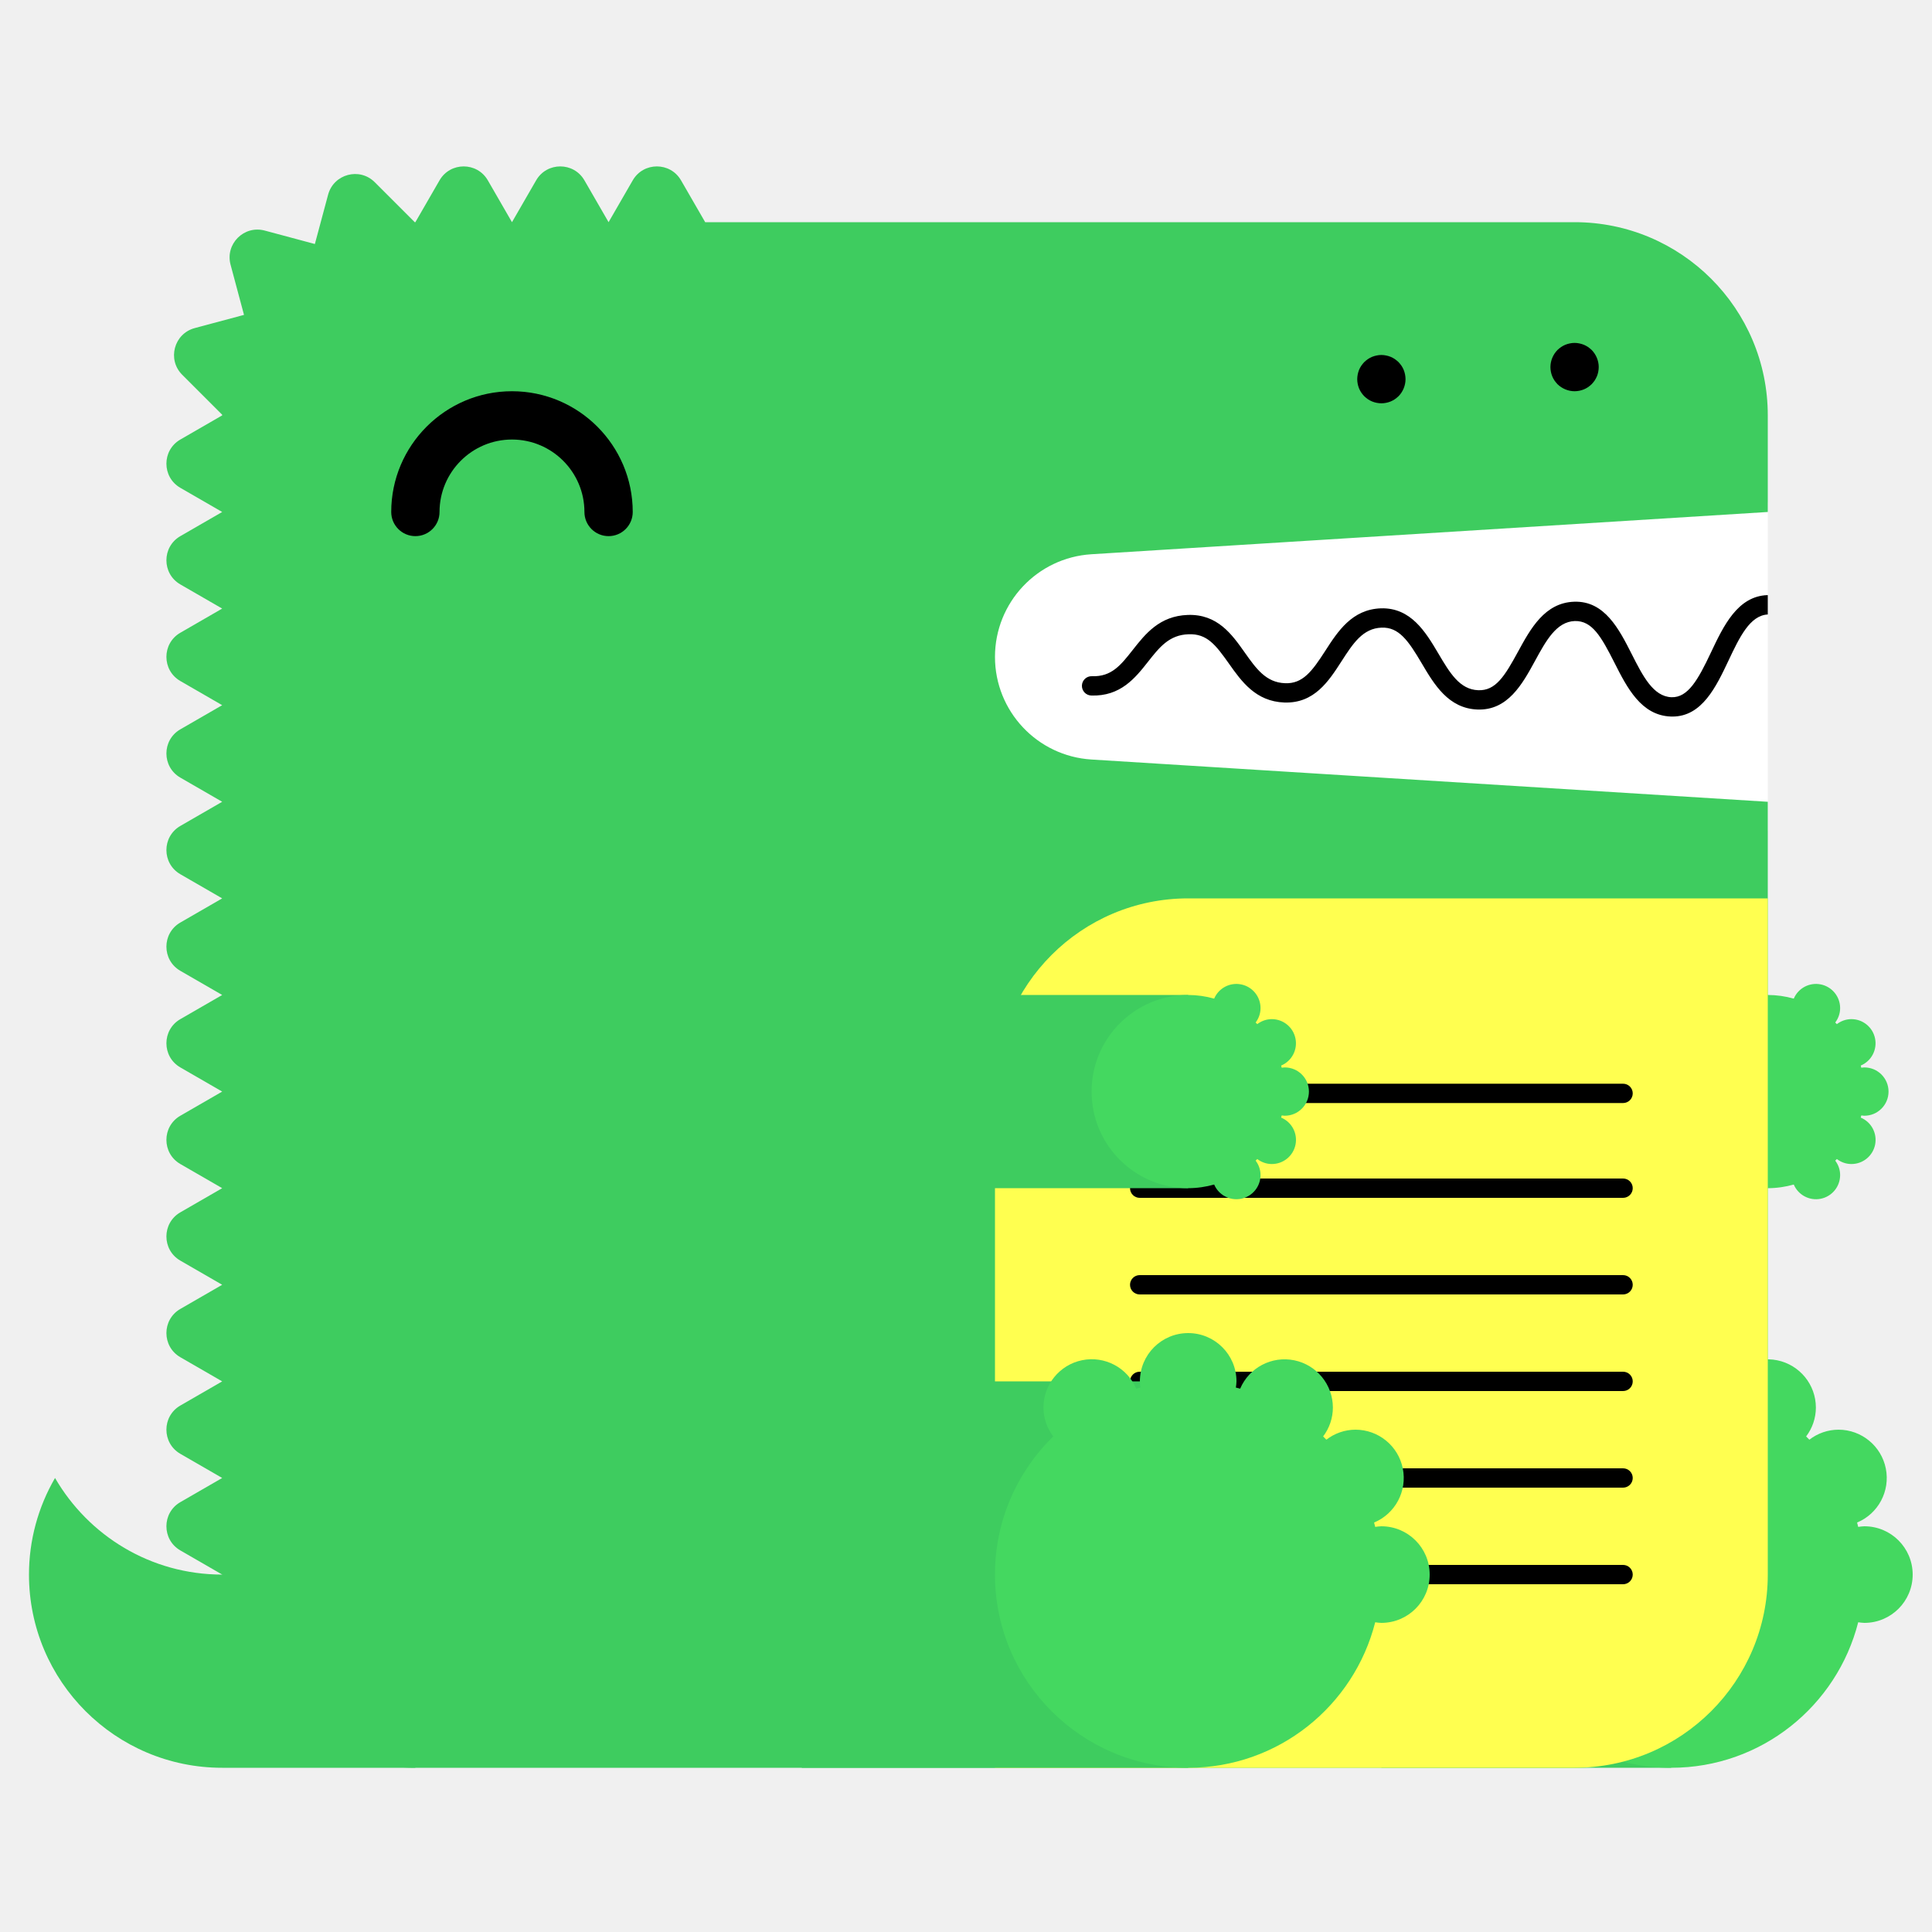
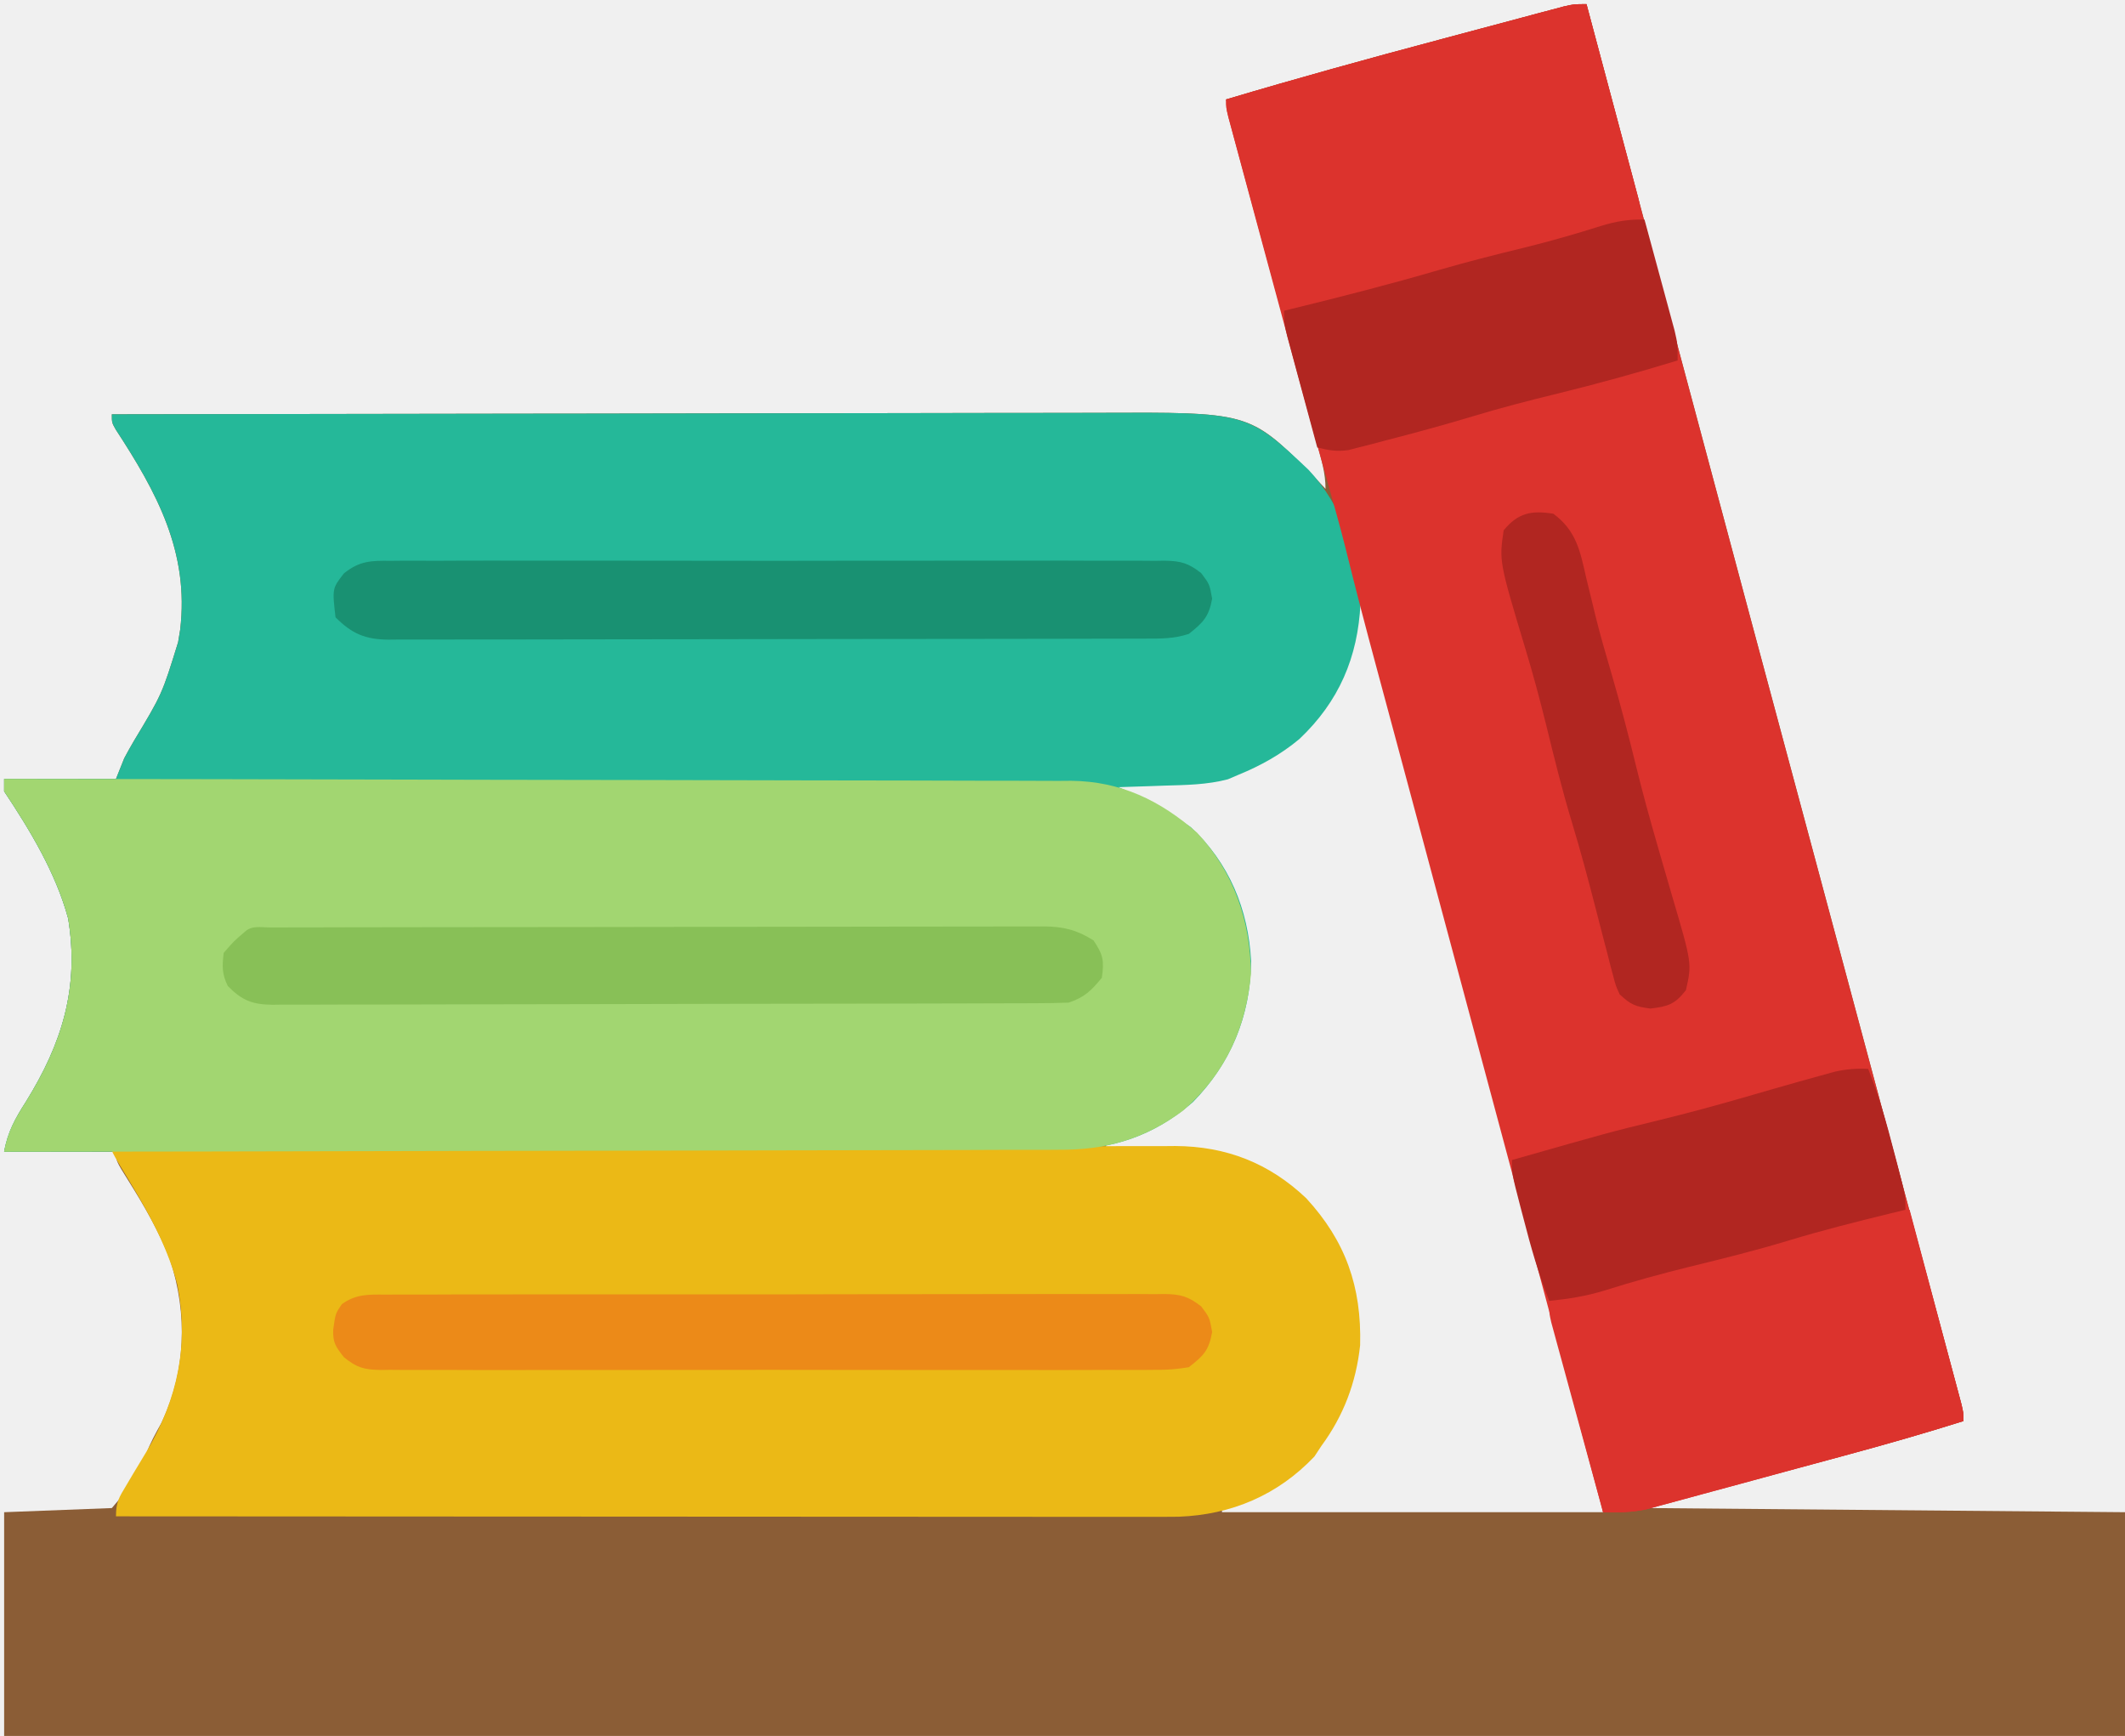
- <svg xmlns="http://www.w3.org/2000/svg" width="200" height="200" viewBox="0 0 200 200">
-   <g fill="none" fill-rule="evenodd">
-     <path fill="#FFF" d="M99 52h84v34H99z" />
-     <path d="M23 163c-7.398 0-13.843-4.027-17.303-10A19.886 19.886 0 0 0 3 163c0 11.046 8.954 20 20 20h20v-20H23z" fill="#3ECC5F" />
-     <path d="M112.98 57.376L183 53V43c0-11.046-8.954-20-20-20H73l-2.5-4.33c-1.112-1.925-3.889-1.925-5 0L63 23l-2.5-4.33c-1.111-1.925-3.889-1.925-5 0L53 23l-2.5-4.33c-1.111-1.925-3.889-1.925-5 0L43 23c-.022 0-.042.003-.065.003l-4.142-4.141c-1.57-1.571-4.252-.853-4.828 1.294l-1.369 5.104-5.192-1.392c-2.148-.575-4.111 1.389-3.535 3.536l1.39 5.193-5.102 1.367c-2.148.576-2.867 3.259-1.296 4.83l4.142 4.142c0 .021-.003.042-.003.064l-4.33 2.5c-1.925 1.111-1.925 3.889 0 5L23 53l-4.33 2.5c-1.925 1.111-1.925 3.889 0 5L23 63l-4.33 2.5c-1.925 1.111-1.925 3.889 0 5L23 73l-4.33 2.5c-1.925 1.111-1.925 3.889 0 5L23 83l-4.33 2.5c-1.925 1.111-1.925 3.889 0 5L23 93l-4.33 2.5c-1.925 1.111-1.925 3.889 0 5L23 103l-4.33 2.5c-1.925 1.111-1.925 3.889 0 5L23 113l-4.33 2.5c-1.925 1.111-1.925 3.889 0 5L23 123l-4.33 2.5c-1.925 1.111-1.925 3.889 0 5L23 133l-4.33 2.5c-1.925 1.111-1.925 3.889 0 5L23 143l-4.33 2.5c-1.925 1.111-1.925 3.889 0 5L23 153l-4.33 2.5c-1.925 1.111-1.925 3.889 0 5L23 163c0 11.046 8.954 20 20 20h120c11.046 0 20-8.954 20-20V83l-70.02-4.376A10.645 10.645 0 0 1 103 68c0-5.621 4.37-10.273 9.98-10.624" fill="#3ECC5F" />
-     <path fill="#3ECC5F" d="M143 183h30v-40h-30z" />
-     <path d="M193 158c-.219 0-.428.037-.639.064-.038-.15-.074-.301-.116-.451A5 5 0 0 0 190.32 148a4.96 4.96 0 0 0-3.016 1.036 26.531 26.531 0 0 0-.335-.336 4.955 4.955 0 0 0 1.011-2.987 5 5 0 0 0-9.599-1.959c-.148-.042-.297-.077-.445-.115.027-.211.064-.42.064-.639a5 5 0 0 0-5-5 5 5 0 0 0-5 5c0 .219.037.428.064.639-.148.038-.297.073-.445.115a4.998 4.998 0 0 0-9.599 1.959c0 1.125.384 2.151 1.011 2.987-3.717 3.632-6.031 8.693-6.031 14.3 0 11.046 8.954 20 20 20 9.339 0 17.16-6.41 19.361-15.064.211.027.42.064.639.064a5 5 0 0 0 5-5 5 5 0 0 0-5-5" fill="#44D860" />
-     <path fill="#3ECC5F" d="M153 123h30v-20h-30z" />
-     <path d="M193 115.5a2.5 2.5 0 1 0 0-5c-.109 0-.214.019-.319.032-.02-.075-.037-.15-.058-.225a2.501 2.501 0 0 0-.963-4.807c-.569 0-1.088.197-1.508.518a6.653 6.653 0 0 0-.168-.168c.314-.417.506-.931.506-1.494a2.5 2.5 0 0 0-4.8-.979A9.987 9.987 0 0 0 183 103c-5.522 0-10 4.478-10 10s4.478 10 10 10c.934 0 1.833-.138 2.69-.377a2.5 2.5 0 0 0 4.8-.979c0-.563-.192-1.077-.506-1.494.057-.055.113-.111.168-.168.42.321.939.518 1.508.518a2.5 2.5 0 0 0 .963-4.807c.021-.074.038-.15.058-.225.105.013.21.032.319.032" fill="#44D860" />
-     <path d="M63 55.5a2.5 2.5 0 0 1-2.5-2.5c0-4.136-3.364-7.5-7.5-7.5s-7.5 3.364-7.5 7.5a2.5 2.5 0 1 1-5 0c0-6.893 5.607-12.5 12.5-12.5S65.5 46.107 65.5 53a2.5 2.5 0 0 1-2.5 2.5" fill="#000" />
-     <path d="M103 183h60c11.046 0 20-8.954 20-20V93h-60c-11.046 0-20 8.954-20 20v70z" fill="#FFFF50" />
-     <path d="M168.02 124h-50.04a1 1 0 1 1 0-2h50.04a1 1 0 1 1 0 2m0 20h-50.04a1 1 0 1 1 0-2h50.04a1 1 0 1 1 0 2m0 20h-50.04a1 1 0 1 1 0-2h50.04a1 1 0 1 1 0 2m0-49.814h-50.04a1 1 0 1 1 0-2h50.04a1 1 0 1 1 0 2m0 19.814h-50.04a1 1 0 1 1 0-2h50.04a1 1 0 1 1 0 2m0 20h-50.04a1 1 0 1 1 0-2h50.04a1 1 0 1 1 0 2M183 61.611c-.012 0-.022-.006-.034-.005-3.09.105-4.552 3.196-5.842 5.923-1.346 2.85-2.387 4.703-4.093 4.647-1.889-.068-2.969-2.202-4.113-4.46-1.314-2.594-2.814-5.536-5.963-5.426-3.046.104-4.513 2.794-5.807 5.167-1.377 2.528-2.314 4.065-4.121 3.994-1.927-.07-2.951-1.805-4.136-3.813-1.321-2.236-2.848-4.75-5.936-4.664-2.994.103-4.465 2.385-5.763 4.4-1.373 2.13-2.335 3.428-4.165 3.351-1.973-.07-2.992-1.51-4.171-3.177-1.324-1.873-2.816-3.993-5.895-3.89-2.928.1-4.399 1.97-5.696 3.618-1.232 1.564-2.194 2.802-4.229 2.724a1 1 0 0 0-.072 2c3.017.101 4.545-1.8 5.872-3.487 1.177-1.496 2.193-2.787 4.193-2.855 1.926-.082 2.829 1.115 4.195 3.045 1.297 1.834 2.769 3.914 5.731 4.021 3.103.104 4.596-2.215 5.918-4.267 1.182-1.834 2.202-3.417 4.15-3.484 1.793-.067 2.769 1.35 4.145 3.681 1.297 2.197 2.766 4.686 5.787 4.796 3.125.108 4.634-2.62 5.949-5.035 1.139-2.088 2.214-4.06 4.119-4.126 1.793-.042 2.728 1.595 4.111 4.33 1.292 2.553 2.757 5.445 5.825 5.556l.169.003c3.064 0 4.518-3.075 5.805-5.794 1.139-2.41 2.217-4.68 4.067-4.773v-2z" fill="#000" />
-     <path fill="#3ECC5F" d="M83 183h40v-40H83z" />
-     <path d="M143 158c-.219 0-.428.037-.639.064-.038-.15-.074-.301-.116-.451A5 5 0 0 0 140.32 148a4.96 4.96 0 0 0-3.016 1.036 26.531 26.531 0 0 0-.335-.336 4.955 4.955 0 0 0 1.011-2.987 5 5 0 0 0-9.599-1.959c-.148-.042-.297-.077-.445-.115.027-.211.064-.42.064-.639a5 5 0 0 0-5-5 5 5 0 0 0-5 5c0 .219.037.428.064.639-.148.038-.297.073-.445.115a4.998 4.998 0 0 0-9.599 1.959c0 1.125.384 2.151 1.011 2.987-3.717 3.632-6.031 8.693-6.031 14.3 0 11.046 8.954 20 20 20 9.339 0 17.16-6.41 19.361-15.064.211.027.42.064.639.064a5 5 0 0 0 5-5 5 5 0 0 0-5-5" fill="#44D860" />
-     <path fill="#3ECC5F" d="M83 123h40v-20H83z" />
-     <path d="M133 115.5a2.5 2.5 0 1 0 0-5c-.109 0-.214.019-.319.032-.02-.075-.037-.15-.058-.225a2.501 2.501 0 0 0-.963-4.807c-.569 0-1.088.197-1.508.518a6.653 6.653 0 0 0-.168-.168c.314-.417.506-.931.506-1.494a2.5 2.5 0 0 0-4.8-.979A9.987 9.987 0 0 0 123 103c-5.522 0-10 4.478-10 10s4.478 10 10 10c.934 0 1.833-.138 2.69-.377a2.5 2.5 0 0 0 4.8-.979c0-.563-.192-1.077-.506-1.494.057-.055.113-.111.168-.168.42.321.939.518 1.508.518a2.5 2.5 0 0 0 .963-4.807c.021-.074.038-.15.058-.225.105.013.21.032.319.032" fill="#44D860" />
-     <path d="M143 41.75c-.16 0-.33-.02-.49-.05a2.52 2.52 0 0 1-.47-.14c-.15-.06-.29-.14-.431-.23-.13-.09-.259-.2-.38-.31-.109-.12-.219-.24-.309-.38s-.17-.28-.231-.43a2.619 2.619 0 0 1-.189-.96c0-.16.02-.33.05-.49.03-.16.08-.31.139-.47.061-.15.141-.29.231-.43.09-.13.2-.26.309-.38.121-.11.25-.22.38-.31.141-.09.281-.17.431-.23.149-.06.31-.11.47-.14.32-.07.65-.07.98 0 .159.03.32.08.47.14.149.06.29.14.43.23.13.09.259.2.38.31.11.12.22.25.31.38.09.14.17.28.23.43.06.16.11.31.14.47.029.16.05.33.05.49 0 .66-.271 1.31-.73 1.77-.121.11-.25.22-.38.31-.14.09-.281.17-.43.23a2.565 2.565 0 0 1-.96.19m20-1.25c-.66 0-1.3-.27-1.771-.73a3.802 3.802 0 0 1-.309-.38c-.09-.14-.17-.28-.231-.43a2.619 2.619 0 0 1-.189-.96c0-.66.27-1.3.729-1.77.121-.11.25-.22.38-.31.141-.09.281-.17.431-.23.149-.06.31-.11.47-.14.32-.07.66-.07.98 0 .159.03.32.08.47.14.149.06.29.14.43.23.13.09.259.2.38.31.459.47.73 1.11.73 1.77 0 .16-.021.33-.05.49-.03.16-.08.32-.14.47-.07.15-.14.29-.23.43-.09.13-.2.26-.31.38-.121.11-.25.22-.38.31-.14.09-.281.17-.43.23a2.565 2.565 0 0 1-.96.19" fill="#000" />
-   </g>
+ <svg xmlns="http://www.w3.org/2000/svg" version="1.1" width="513" height="419">
+   <path d="M0 0 C0.302 1.133 0.604 2.267 0.915 3.434 C20.099 75.448 20.099 75.448 39.375 147.438 C39.705 148.666 39.705 148.666 40.041 149.919 C42.252 158.152 44.463 166.385 46.674 174.618 C49.645 185.677 52.614 196.737 55.582 207.797 C55.814 208.662 56.047 209.528 56.286 210.419 C58.829 219.897 61.372 229.375 63.914 238.853 C64.137 239.686 64.361 240.519 64.591 241.377 C65.489 244.724 66.386 248.072 67.284 251.419 C70.025 261.64 72.768 271.86 75.514 282.079 C77.327 288.827 79.139 295.575 80.949 302.323 C82.011 306.283 83.075 310.243 84.14 314.202 C85.121 317.848 86.1 321.494 87.076 325.14 C87.434 326.472 87.792 327.803 88.151 329.135 C88.638 330.941 89.121 332.749 89.605 334.557 C89.876 335.566 90.147 336.576 90.427 337.616 C91 340 91 340 91 342 C81.709 344.933 72.359 347.589 62.949 350.109 C61.724 350.44 60.498 350.77 59.236 351.11 C54.72 352.326 50.204 353.538 45.688 354.75 C35.561 357.473 25.434 360.195 15 363 C52.95 363.33 90.9 363.66 130 364 C130 381.82 130 399.64 130 418 C-38.96 418 -207.92 418 -382 418 C-382 400.18 -382 382.36 -382 364 C-373.42 363.67 -364.84 363.34 -356 363 C-350.709 356.778 -350.709 356.778 -347.692 349.899 C-346.74 347.287 -345.406 344.929 -344.062 342.5 C-338.082 329.942 -337.679 316.283 -341.934 303.109 C-344.578 296.265 -348.164 290.094 -352.053 283.899 C-355 279.189 -355 279.189 -355 277 C-363.91 277 -372.82 277 -382 277 C-381.019 272.095 -379.372 269.034 -376.75 264.938 C-368.007 250.841 -363.809 237.333 -366.543 220.695 C-369.514 209.732 -375.726 199.411 -382 190 C-382 189.01 -382 188.02 -382 187 C-373.09 187 -364.18 187 -355 187 C-354.34 185.35 -353.68 183.7 -353 182 C-352.269 180.627 -351.509 179.268 -350.723 177.926 C-343.881 166.56 -343.881 166.56 -340 154 C-339.758 152.534 -339.758 152.534 -339.512 151.039 C-337.261 132.258 -345.159 117.832 -355.069 102.662 C-356 101 -356 101 -356 99 C-323.116 98.931 -290.232 98.878 -257.348 98.847 C-253.46 98.843 -249.573 98.839 -245.685 98.835 C-244.911 98.834 -244.137 98.834 -243.34 98.833 C-230.83 98.82 -218.32 98.796 -205.811 98.769 C-192.962 98.74 -180.114 98.724 -167.266 98.718 C-159.346 98.714 -151.426 98.701 -143.506 98.676 C-137.42 98.658 -131.334 98.657 -125.248 98.661 C-122.761 98.66 -120.274 98.654 -117.786 98.642 C-81.427 98.482 -81.427 98.482 -66.875 112.875 C-65.573 114.24 -64.277 115.612 -63 117 C-63 113.224 -64.001 109.889 -64.988 106.275 C-65.199 105.489 -65.411 104.703 -65.628 103.894 C-66.329 101.29 -67.036 98.688 -67.742 96.086 C-68.231 94.273 -68.719 92.461 -69.208 90.648 C-70.496 85.867 -71.788 81.086 -73.082 76.307 C-75.146 68.677 -77.206 61.047 -79.262 53.416 C-79.979 50.758 -80.699 48.102 -81.419 45.445 C-81.864 43.797 -82.309 42.149 -82.753 40.501 C-82.952 39.772 -83.15 39.042 -83.355 38.29 C-84.719 33.224 -85.899 28.13 -87 23 C-69.98 17.933 -52.88 13.2 -35.719 8.636 C-32.302 7.727 -28.887 6.812 -25.472 5.896 C-22.174 5.012 -18.874 4.133 -15.574 3.254 C-14.353 2.926 -13.131 2.598 -11.872 2.26 C-10.187 1.813 -10.187 1.813 -8.468 1.358 C-7.481 1.095 -6.494 0.831 -5.477 0.56 C-3 0 -3 0 0 0 Z M-55 144 C-55.208 145.172 -55.415 146.344 -55.629 147.551 C-58.186 160.975 -62.272 171.936 -74 180 C-81.087 184.12 -87.989 187.168 -96.273 187.414 C-97.427 187.453 -98.581 187.491 -99.77 187.531 C-100.959 187.562 -102.149 187.593 -103.375 187.625 C-104.588 187.664 -105.801 187.702 -107.051 187.742 C-110.034 187.836 -113.017 187.922 -116 188 C-113.515 189.656 -111.409 190.737 -108.688 191.875 C-96.154 197.38 -89.098 206.51 -83.812 218.75 C-80.705 231.182 -81.995 243.635 -88 255 C-94.758 265.641 -103.979 271.65 -116 275 C-116 275.33 -116 275.66 -116 276 C-115.295 276.015 -114.59 276.029 -113.864 276.044 C-110.617 276.119 -107.371 276.216 -104.125 276.312 C-102.462 276.346 -102.462 276.346 -100.766 276.381 C-87.975 276.795 -76.685 279.928 -67.633 289.504 C-59.121 299.964 -55.289 310.061 -55.648 323.695 C-56.994 336.347 -62.177 346.282 -71.742 354.496 C-76.757 358.534 -81.941 360.889 -88 363 C-88 363.33 -88 363.66 -88 364 C-57.64 364 -27.28 364 4 364 C2.821 357.516 1.704 351.454 0.011 345.158 C-0.274 344.092 -0.274 344.092 -0.564 343.005 C-1.19 340.668 -1.821 338.332 -2.453 335.996 C-2.906 334.308 -3.359 332.62 -3.811 330.932 C-5.031 326.381 -6.257 321.831 -7.484 317.282 C-8.775 312.488 -10.062 307.693 -11.349 302.898 C-13.49 294.92 -15.635 286.943 -17.781 278.967 C-20.871 267.485 -23.952 256.001 -27.031 244.516 C-28.002 240.894 -28.973 237.272 -29.944 233.651 C-30.18 232.772 -30.416 231.892 -30.659 230.987 C-33.078 221.963 -35.5 212.941 -37.922 203.918 C-41.663 189.983 -45.402 176.048 -49.141 162.113 C-49.387 161.196 -49.633 160.279 -49.886 159.335 C-51.257 154.223 -52.629 149.112 -54 144 C-54.33 144 -54.66 144 -55 144 Z " fill="#8B5D36" transform="translate(383,1)" />
+   <path d="M0 0 C32.884 -0.069 65.768 -0.122 98.652 -0.153 C102.54 -0.157 106.427 -0.161 110.315 -0.165 C111.089 -0.166 111.863 -0.166 112.66 -0.167 C125.17 -0.18 137.68 -0.204 150.189 -0.231 C163.038 -0.26 175.886 -0.276 188.734 -0.282 C196.654 -0.286 204.574 -0.299 212.494 -0.324 C218.58 -0.342 224.666 -0.343 230.752 -0.339 C233.239 -0.34 235.726 -0.346 238.214 -0.358 C274.146 -0.516 274.146 -0.516 288.875 13.375 C296.95 21.933 301.08 33.87 301.438 45.625 C300.826 58.663 296.217 69.368 286.688 78.375 C282.198 82.114 277.395 84.787 272 87 C271.156 87.361 270.311 87.722 269.441 88.094 C264.371 89.429 259.349 89.471 254.125 89.625 C252.52 89.683 252.52 89.683 250.883 89.742 C248.255 89.836 245.628 89.922 243 90 C243.612 90.266 244.224 90.531 244.854 90.805 C245.66 91.158 246.466 91.511 247.297 91.875 C248.094 92.223 248.892 92.571 249.714 92.93 C252.711 94.333 255.326 96.056 258 98 C258.804 98.536 259.609 99.073 260.438 99.625 C269.732 108.239 274.372 119.496 275.035 132.023 C274.879 145.206 270.174 156.572 261 166 C251.44 174.292 241.108 177.616 228.579 177.519 C227.483 177.526 226.388 177.534 225.259 177.542 C221.617 177.562 217.975 177.554 214.333 177.546 C211.711 177.555 209.089 177.565 206.466 177.577 C200.836 177.6 195.205 177.609 189.575 177.608 C181.434 177.606 173.294 177.627 165.153 177.652 C151.943 177.693 138.733 177.717 125.523 177.729 C112.696 177.741 99.87 177.761 87.043 177.792 C85.856 177.795 85.856 177.795 84.644 177.798 C80.672 177.808 76.701 177.818 72.729 177.828 C39.819 177.911 6.91 177.965 -26 178 C-25.213 173.28 -23.3 169.921 -20.75 165.938 C-12.007 151.841 -7.809 138.333 -10.543 121.695 C-13.514 110.732 -19.726 100.411 -26 91 C-26 90.01 -26 89.02 -26 88 C-17.09 88 -8.18 88 1 88 C1.66 86.35 2.32 84.7 3 83 C3.731 81.627 4.491 80.268 5.277 78.926 C12.119 67.56 12.119 67.56 16 55 C16.161 54.023 16.322 53.046 16.488 52.039 C18.739 33.258 10.841 18.832 0.931 3.662 C0 2 0 2 0 0 Z " fill="#25B899" transform="translate(27,100)" />
+   <path d="M0 0 C0.453 1.7 0.453 1.7 0.915 3.434 C20.099 75.448 20.099 75.448 39.375 147.438 C39.595 148.256 39.815 149.075 40.041 149.919 C42.252 158.152 44.463 166.385 46.674 174.618 C49.645 185.677 52.614 196.737 55.582 207.797 C55.814 208.662 56.047 209.528 56.286 210.419 C58.829 219.897 61.372 229.375 63.914 238.853 C64.249 240.103 64.249 240.103 64.591 241.377 C65.489 244.724 66.386 248.072 67.284 251.419 C70.025 261.64 72.768 271.86 75.514 282.079 C77.327 288.827 79.139 295.575 80.949 302.323 C82.011 306.283 83.075 310.243 84.14 314.202 C85.121 317.848 86.1 321.494 87.076 325.14 C87.434 326.472 87.792 327.803 88.151 329.135 C88.638 330.941 89.121 332.749 89.605 334.557 C89.876 335.566 90.147 336.576 90.427 337.616 C91 340 91 340 91 342 C81.497 344.996 71.937 347.724 62.32 350.328 C61.602 350.523 60.883 350.718 60.143 350.919 C56.355 351.946 52.567 352.97 48.778 353.992 C44.886 355.043 40.997 356.103 37.109 357.167 C34.092 357.989 31.073 358.804 28.054 359.616 C26.619 360.004 25.184 360.395 23.751 360.789 C21.749 361.338 19.744 361.876 17.739 362.411 C16.603 362.719 15.468 363.027 14.298 363.344 C10.787 364.042 7.57 364.115 4 364 C0.875 352.354 -2.25 340.708 -5.375 329.062 C-5.736 327.717 -5.736 327.717 -6.104 326.345 C-15.445 291.53 -24.779 256.714 -34.11 221.898 C-34.636 219.934 -35.162 217.971 -35.689 216.008 C-36.968 211.234 -38.248 206.459 -39.527 201.685 C-41.783 193.263 -44.041 184.843 -46.308 176.424 C-47.308 172.708 -48.307 168.992 -49.307 165.277 C-49.772 163.55 -50.237 161.823 -50.703 160.097 C-53.265 150.599 -55.76 141.09 -58.11 131.537 C-59.485 126.072 -61.016 120.653 -62.549 115.23 C-67.854 96.426 -72.925 77.559 -78.001 58.692 C-78.626 56.372 -79.251 54.053 -79.877 51.734 C-80.872 48.046 -81.864 44.358 -82.854 40.669 C-83.226 39.287 -83.598 37.905 -83.971 36.523 C-84.485 34.618 -84.996 32.712 -85.506 30.806 C-85.796 29.729 -86.086 28.652 -86.384 27.542 C-87 25 -87 25 -87 23 C-69.982 17.926 -52.88 13.2 -35.719 8.636 C-32.302 7.727 -28.887 6.812 -25.472 5.896 C-22.174 5.012 -18.874 4.133 -15.574 3.254 C-13.742 2.762 -13.742 2.762 -11.872 2.26 C-10.749 1.962 -9.625 1.664 -8.468 1.358 C-7.481 1.095 -6.494 0.831 -5.477 0.56 C-3 0 -3 0 0 0 Z " fill="#DC332D" transform="translate(383,1)" />
+   <path d="M0 0 C33.589 -0.069 67.178 -0.122 100.768 -0.153 C104.735 -0.157 108.703 -0.161 112.671 -0.165 C113.461 -0.166 114.251 -0.166 115.065 -0.167 C127.845 -0.18 140.626 -0.204 153.407 -0.231 C166.526 -0.26 179.646 -0.276 192.765 -0.282 C200.857 -0.286 208.949 -0.299 217.041 -0.324 C223.252 -0.342 229.462 -0.343 235.673 -0.339 C238.216 -0.34 240.76 -0.346 243.303 -0.358 C246.781 -0.373 250.259 -0.369 253.737 -0.361 C255.24 -0.374 255.24 -0.374 256.773 -0.387 C269.027 -0.31 279.375 3.719 288.332 12.211 C297.824 22.53 301.725 33.536 301.352 47.695 C300.395 56.685 297.345 64.74 292 72 C291.443 72.846 290.886 73.691 290.312 74.562 C281.474 83.879 270.27 88.618 257.564 89.091 C254.777 89.125 251.992 89.129 249.205 89.12 C248.141 89.121 247.076 89.122 245.98 89.123 C242.425 89.124 238.871 89.119 235.316 89.114 C232.764 89.113 230.211 89.113 227.658 89.114 C222.168 89.114 216.678 89.111 211.188 89.106 C203.251 89.098 195.314 89.095 187.377 89.094 C174.498 89.092 161.619 89.085 148.74 89.075 C136.232 89.066 123.725 89.059 111.217 89.055 C110.446 89.055 109.674 89.054 108.879 89.054 C105.009 89.053 101.138 89.052 97.267 89.05 C65.178 89.04 33.089 89.022 1 89 C1 85.528 1.748 84.397 3.52 81.465 C4.047 80.572 4.575 79.679 5.119 78.76 C6.233 76.904 7.35 75.049 8.471 73.197 C15.893 60.611 18.688 47.444 15.773 32.945 C13.028 22.49 7.568 13.554 2.012 4.395 C0 1 0 1 0 0 Z " fill="#EBB916" transform="translate(27,277)" />
+   <path d="M0 0 C33.7 0.036 67.399 0.093 101.099 0.178 C105.08 0.188 109.062 0.198 113.043 0.208 C114.232 0.21 114.232 0.21 115.445 0.213 C128.267 0.244 141.089 0.261 153.912 0.273 C167.075 0.286 180.239 0.313 193.402 0.355 C201.52 0.38 209.638 0.393 217.756 0.391 C223.989 0.391 230.221 0.412 236.453 0.441 C239.004 0.45 241.556 0.451 244.107 0.446 C247.598 0.439 251.088 0.457 254.579 0.481 C255.582 0.473 256.585 0.465 257.618 0.458 C269.583 0.602 279.072 5.185 288 13 C296.845 22.469 300.857 34.18 301 47 C299.871 60.173 294.695 71.326 284.645 80.043 C275.4 86.936 266.015 89.607 254.579 89.519 C253.483 89.526 252.388 89.534 251.259 89.542 C247.617 89.562 243.975 89.554 240.333 89.546 C237.711 89.555 235.089 89.565 232.466 89.577 C226.836 89.6 221.205 89.609 215.575 89.608 C207.434 89.606 199.294 89.627 191.153 89.652 C177.943 89.693 164.733 89.717 151.523 89.729 C138.696 89.741 125.87 89.761 113.043 89.792 C111.856 89.795 111.856 89.795 110.644 89.798 C106.672 89.808 102.701 89.818 98.729 89.828 C65.819 89.911 32.91 89.965 0 90 C0.787 85.28 2.7 81.921 5.25 77.938 C13.993 63.841 18.191 50.333 15.457 33.695 C12.486 22.732 6.274 12.411 0 3 C0 2.01 0 1.02 0 0 Z " fill="#A2D671" transform="translate(1,188)" />
+   <path d="M0 0 C1.855 6.941 3.706 13.883 5.554 20.825 C6.184 23.188 6.814 25.551 7.446 27.914 C8.352 31.304 9.254 34.695 10.156 38.086 C10.583 39.678 10.583 39.678 11.018 41.303 C11.278 42.283 11.538 43.264 11.807 44.275 C12.153 45.574 12.153 45.574 12.506 46.899 C13 49 13 49 13 51 C3.497 53.996 -6.063 56.724 -15.68 59.328 C-16.398 59.523 -17.117 59.718 -17.857 59.919 C-21.645 60.946 -25.433 61.97 -29.222 62.992 C-33.114 64.043 -37.003 65.103 -40.891 66.167 C-43.908 66.989 -46.927 67.804 -49.946 68.616 C-51.381 69.004 -52.816 69.395 -54.249 69.789 C-56.251 70.338 -58.256 70.876 -60.261 71.411 C-61.397 71.719 -62.532 72.027 -63.702 72.344 C-67.213 73.042 -70.43 73.115 -74 73 C-75.857 66.22 -77.708 59.439 -79.554 52.657 C-80.183 50.349 -80.814 48.041 -81.446 45.734 C-82.353 42.421 -83.255 39.107 -84.156 35.793 C-84.441 34.759 -84.725 33.724 -85.018 32.658 C-85.278 31.697 -85.538 30.737 -85.807 29.747 C-86.038 28.901 -86.269 28.055 -86.506 27.183 C-87 25 -87 25 -87 22 C-86.12 21.774 -86.12 21.774 -85.222 21.544 C-74.548 18.803 -63.896 16.014 -53.312 12.938 C-45.672 10.717 -38 8.712 -30.268 6.835 C-23.959 5.287 -17.74 3.507 -11.554 1.523 C-7.551 0.282 -4.169 -0.086 0 0 Z " fill="#DC332D" transform="translate(461,292)" />
+   <path d="M0 0 C1.857 6.922 3.707 13.846 5.554 20.77 C6.183 23.127 6.814 25.483 7.446 27.839 C8.353 31.221 9.255 34.604 10.156 37.988 C10.583 39.573 10.583 39.573 11.018 41.189 C11.278 42.17 11.538 43.151 11.807 44.161 C12.038 45.025 12.269 45.889 12.506 46.779 C13 49 13 49 13 52 C11.409 52.428 9.818 52.857 8.227 53.285 C7.187 53.565 6.148 53.845 5.077 54.133 C2.744 54.761 0.41 55.389 -1.923 56.017 C-7.852 57.613 -13.78 59.21 -19.707 60.812 C-31.301 63.945 -42.902 67.042 -54.53 70.047 C-55.411 70.275 -56.292 70.503 -57.199 70.738 C-58.026 70.95 -58.853 71.163 -59.705 71.381 C-61.772 71.939 -63.795 72.574 -65.832 73.23 C-69.12 74.029 -70.779 73.767 -74 73 C-75.855 66.202 -77.706 59.402 -79.554 52.602 C-80.184 50.287 -80.814 47.973 -81.446 45.659 C-82.352 42.338 -83.254 39.017 -84.156 35.695 C-84.441 34.656 -84.725 33.616 -85.018 32.545 C-85.278 31.584 -85.538 30.623 -85.807 29.633 C-86.038 28.785 -86.269 27.937 -86.506 27.063 C-87 25 -87 25 -87 23 C-69.982 17.926 -52.88 13.2 -35.719 8.636 C-32.302 7.727 -28.887 6.812 -25.472 5.896 C-22.174 5.012 -18.874 4.133 -15.574 3.254 C-13.742 2.762 -13.742 2.762 -11.872 2.26 C-10.749 1.962 -9.625 1.664 -8.468 1.358 C-7.481 1.095 -6.494 0.831 -5.477 0.56 C-3 0 -3 0 0 0 Z " fill="#DC332D" transform="translate(383,1)" />
+   <path d="M0 0 C1.145 0.001 1.145 0.001 2.313 0.003 C3.119 -0 3.924 -0.003 4.753 -0.006 C7.472 -0.015 10.192 -0.017 12.911 -0.018 C14.852 -0.023 16.793 -0.028 18.734 -0.033 C24.024 -0.046 29.313 -0.053 34.602 -0.057 C37.905 -0.06 41.207 -0.064 44.51 -0.069 C54.836 -0.082 65.163 -0.092 75.489 -0.096 C87.42 -0.1 99.352 -0.118 111.283 -0.147 C120.497 -0.168 129.711 -0.179 138.924 -0.18 C144.431 -0.181 149.937 -0.187 155.444 -0.205 C160.626 -0.221 165.807 -0.223 170.989 -0.215 C172.891 -0.214 174.793 -0.218 176.695 -0.228 C179.292 -0.241 181.888 -0.235 184.485 -0.224 C185.237 -0.232 185.989 -0.241 186.765 -0.249 C191.481 -0.205 194.733 0.603 198.717 3.143 C201.062 6.661 201.297 8.001 200.717 12.143 C198.166 15.245 196.54 16.869 192.717 18.143 C190.093 18.245 187.496 18.291 184.873 18.29 C184.065 18.294 183.257 18.298 182.425 18.301 C179.71 18.312 176.995 18.316 174.28 18.32 C172.337 18.326 170.394 18.333 168.45 18.34 C163.165 18.357 157.88 18.368 152.595 18.376 C149.295 18.381 145.995 18.387 142.695 18.394 C132.374 18.413 122.054 18.427 111.733 18.435 C99.81 18.445 87.887 18.471 75.964 18.512 C66.754 18.542 57.544 18.557 48.334 18.56 C42.83 18.562 37.326 18.571 31.822 18.597 C26.646 18.62 21.471 18.624 16.295 18.614 C14.394 18.613 12.493 18.62 10.593 18.633 C8 18.651 5.408 18.644 2.815 18.631 C1.684 18.647 1.684 18.647 0.53 18.664 C-4.352 18.604 -6.861 17.629 -10.283 14.143 C-11.728 11.254 -11.66 9.347 -11.283 6.143 C-8.846 3.331 -8.846 3.331 -6.283 1.143 C-4.55 -0.59 -2.311 0.013 0 0 Z " fill="#88C057" transform="translate(65.28339,223.8569)" />
+   <path d="M0 0 C1.232 -0.012 1.232 -0.012 2.49 -0.024 C5.24 -0.044 7.99 -0.028 10.741 -0.012 C12.714 -0.019 14.687 -0.028 16.66 -0.039 C22.017 -0.061 27.374 -0.053 32.732 -0.037 C38.336 -0.024 43.94 -0.036 49.545 -0.044 C58.957 -0.053 68.369 -0.041 77.781 -0.017 C88.665 0.01 99.549 0.001 110.433 -0.026 C119.775 -0.049 129.117 -0.052 138.459 -0.039 C144.04 -0.031 149.621 -0.03 155.201 -0.047 C160.448 -0.061 165.694 -0.051 170.941 -0.022 C172.867 -0.015 174.794 -0.017 176.72 -0.028 C179.349 -0.042 181.975 -0.025 184.603 0 C185.367 -0.011 186.131 -0.022 186.919 -0.034 C190.851 0.039 192.638 0.507 195.775 2.956 C197.802 5.635 197.802 5.635 198.427 9.135 C197.648 13.498 196.236 14.92 192.802 17.635 C189.161 18.848 185.824 18.78 182.034 18.775 C181.234 18.778 180.435 18.781 179.611 18.784 C176.923 18.793 174.236 18.795 171.548 18.796 C169.625 18.801 167.702 18.806 165.778 18.811 C160.547 18.824 155.315 18.831 150.084 18.835 C146.817 18.838 143.551 18.842 140.284 18.847 C130.068 18.86 119.852 18.87 109.637 18.874 C97.835 18.878 86.033 18.896 74.231 18.925 C65.114 18.946 55.997 18.957 46.881 18.958 C41.433 18.959 35.985 18.965 30.537 18.983 C25.414 18.999 20.29 19.001 15.167 18.993 C13.286 18.992 11.404 18.996 9.523 19.006 C6.956 19.019 4.39 19.013 1.824 19.002 C1.078 19.01 0.332 19.019 -0.437 19.027 C-6.078 18.973 -9.251 17.583 -13.198 13.635 C-13.999 6.662 -13.999 6.662 -11.176 3.039 C-7.434 0.018 -4.608 -0.067 0 0 Z " fill="#199172" transform="translate(94.19836,135.3651)" />
+   <path d="M0 0 C1.237 -0.01 1.237 -0.01 2.499 -0.021 C5.267 -0.039 8.034 -0.029 10.802 -0.019 C12.784 -0.026 14.767 -0.035 16.749 -0.045 C22.138 -0.067 27.526 -0.064 32.915 -0.056 C37.41 -0.05 41.906 -0.058 46.402 -0.065 C57.006 -0.082 67.61 -0.078 78.215 -0.062 C89.161 -0.045 100.107 -0.061 111.053 -0.093 C120.446 -0.12 129.839 -0.127 139.232 -0.118 C144.844 -0.114 150.456 -0.116 156.068 -0.136 C161.345 -0.155 166.621 -0.149 171.898 -0.124 C173.836 -0.119 175.774 -0.123 177.712 -0.135 C180.356 -0.151 182.997 -0.136 185.641 -0.114 C186.41 -0.125 187.178 -0.137 187.97 -0.149 C191.914 -0.081 193.713 0.381 196.86 2.835 C198.884 5.515 198.884 5.515 199.509 9.015 C198.708 13.501 197.454 14.728 193.884 17.515 C190.955 18.007 188.609 18.192 185.686 18.15 C184.453 18.161 184.453 18.161 183.196 18.173 C180.445 18.193 177.695 18.177 174.944 18.162 C172.972 18.168 170.999 18.177 169.026 18.188 C163.668 18.211 158.311 18.202 152.954 18.186 C147.349 18.174 141.745 18.185 136.141 18.193 C126.729 18.202 117.317 18.19 107.905 18.167 C97.021 18.139 86.137 18.148 75.252 18.176 C65.91 18.198 56.569 18.202 47.227 18.188 C41.646 18.181 36.065 18.18 30.484 18.196 C25.237 18.211 19.991 18.201 14.745 18.172 C12.818 18.165 10.892 18.167 8.965 18.178 C6.337 18.192 3.71 18.175 1.082 18.15 C0.318 18.161 -0.446 18.172 -1.233 18.183 C-5.227 18.11 -6.943 17.655 -10.089 15.106 C-12.081 12.559 -12.785 11.608 -12.679 8.452 C-12.116 4.515 -12.116 4.515 -10.588 2.301 C-7.159 -0.177 -4.075 -0.044 0 0 Z " fill="#EC8A18" transform="translate(93.11607,312.4853)" />
+   <path d="M0 0 C1.146 4.198 2.285 8.397 3.418 12.598 C3.804 14.026 4.192 15.454 4.582 16.881 C5.143 18.935 5.697 20.991 6.25 23.047 C6.753 24.901 6.753 24.901 7.266 26.792 C8 30 8 30 8 34 C-1.603 36.949 -11.243 39.607 -21 42 C-27.883 43.689 -34.719 45.437 -41.5 47.5 C-48.54 49.625 -55.628 51.54 -62.75 53.375 C-63.787 53.65 -64.824 53.925 -65.893 54.209 C-67.361 54.581 -67.361 54.581 -68.859 54.961 C-69.73 55.186 -70.602 55.41 -71.499 55.642 C-74.265 56.038 -76.311 55.697 -79 55 C-80.144 50.784 -81.283 46.566 -82.418 42.347 C-82.805 40.912 -83.193 39.478 -83.582 38.044 C-84.142 35.982 -84.696 33.919 -85.25 31.855 C-85.585 30.614 -85.92 29.373 -86.266 28.094 C-87 25 -87 25 -87 22 C-86.074 21.774 -86.074 21.774 -85.13 21.544 C-73.242 18.638 -61.415 15.613 -49.666 12.183 C-42.907 10.224 -36.108 8.496 -29.27 6.835 C-22.934 5.279 -16.686 3.494 -10.466 1.523 C-6.835 0.403 -3.783 -0.095 0 0 Z " fill="#B12621" transform="translate(397,53)" />
+   <path d="M0 0 C2.589 6.491 4.45 13.048 6.188 19.812 C6.46 20.848 6.733 21.884 7.014 22.951 C9 30.613 9 30.613 9 34 C7.753 34.303 6.507 34.606 5.223 34.918 C-2.986 36.931 -11.162 38.98 -19.25 41.438 C-27.133 43.828 -35.101 45.802 -43.101 47.758 C-49.958 49.449 -56.741 51.3 -63.473 53.439 C-67.998 54.843 -72.306 55.517 -77 56 C-79.589 49.509 -81.45 42.952 -83.188 36.188 C-83.46 35.152 -83.733 34.116 -84.014 33.049 C-86 25.387 -86 25.387 -86 22 C-62.423 15.285 -62.423 15.285 -50.75 12.438 C-43.85 10.753 -37.012 8.908 -30.188 6.938 C-28.876 6.559 -28.876 6.559 -27.538 6.173 C-25.834 5.681 -24.131 5.19 -22.427 4.698 C-18.79 3.652 -15.149 2.625 -11.5 1.625 C-9.783 1.149 -9.783 1.149 -8.031 0.664 C-5.235 0.051 -2.849 -0.138 0 0 Z " fill="#B12621" transform="translate(451,258)" />
+   <path d="M0 0 C5.584 4.139 6.476 9.059 7.938 15.5 C8.443 17.58 8.951 19.659 9.461 21.738 C9.841 23.312 9.841 23.312 10.229 24.917 C11.386 29.543 12.719 34.113 14.062 38.688 C16.259 46.242 18.236 53.828 20.104 61.47 C21.621 67.626 23.304 73.722 25.062 79.812 C25.441 81.129 25.441 81.129 25.827 82.472 C27.229 87.348 27.229 87.348 28.655 92.218 C33.464 108.542 33.464 108.542 32 115 C29.304 118.431 27.746 118.908 23.438 119.438 C19.759 118.969 18.651 118.468 16 116 C15.054 113.908 15.054 113.908 14.43 111.504 C14.191 110.615 13.952 109.725 13.706 108.809 C13.473 107.882 13.24 106.955 13 106 C12.764 105.11 12.529 104.221 12.286 103.304 C11.552 100.519 10.837 97.729 10.125 94.938 C8.366 88.107 6.548 81.312 4.5 74.562 C2.131 66.739 0.183 58.826 -1.763 50.888 C-3.263 44.814 -4.877 38.8 -6.688 32.812 C-13.093 11.515 -13.093 11.515 -12 4 C-8.524 -0.213 -5.307 -0.853 0 0 Z " fill="#B12621" transform="translate(375,124)" />
</svg>
